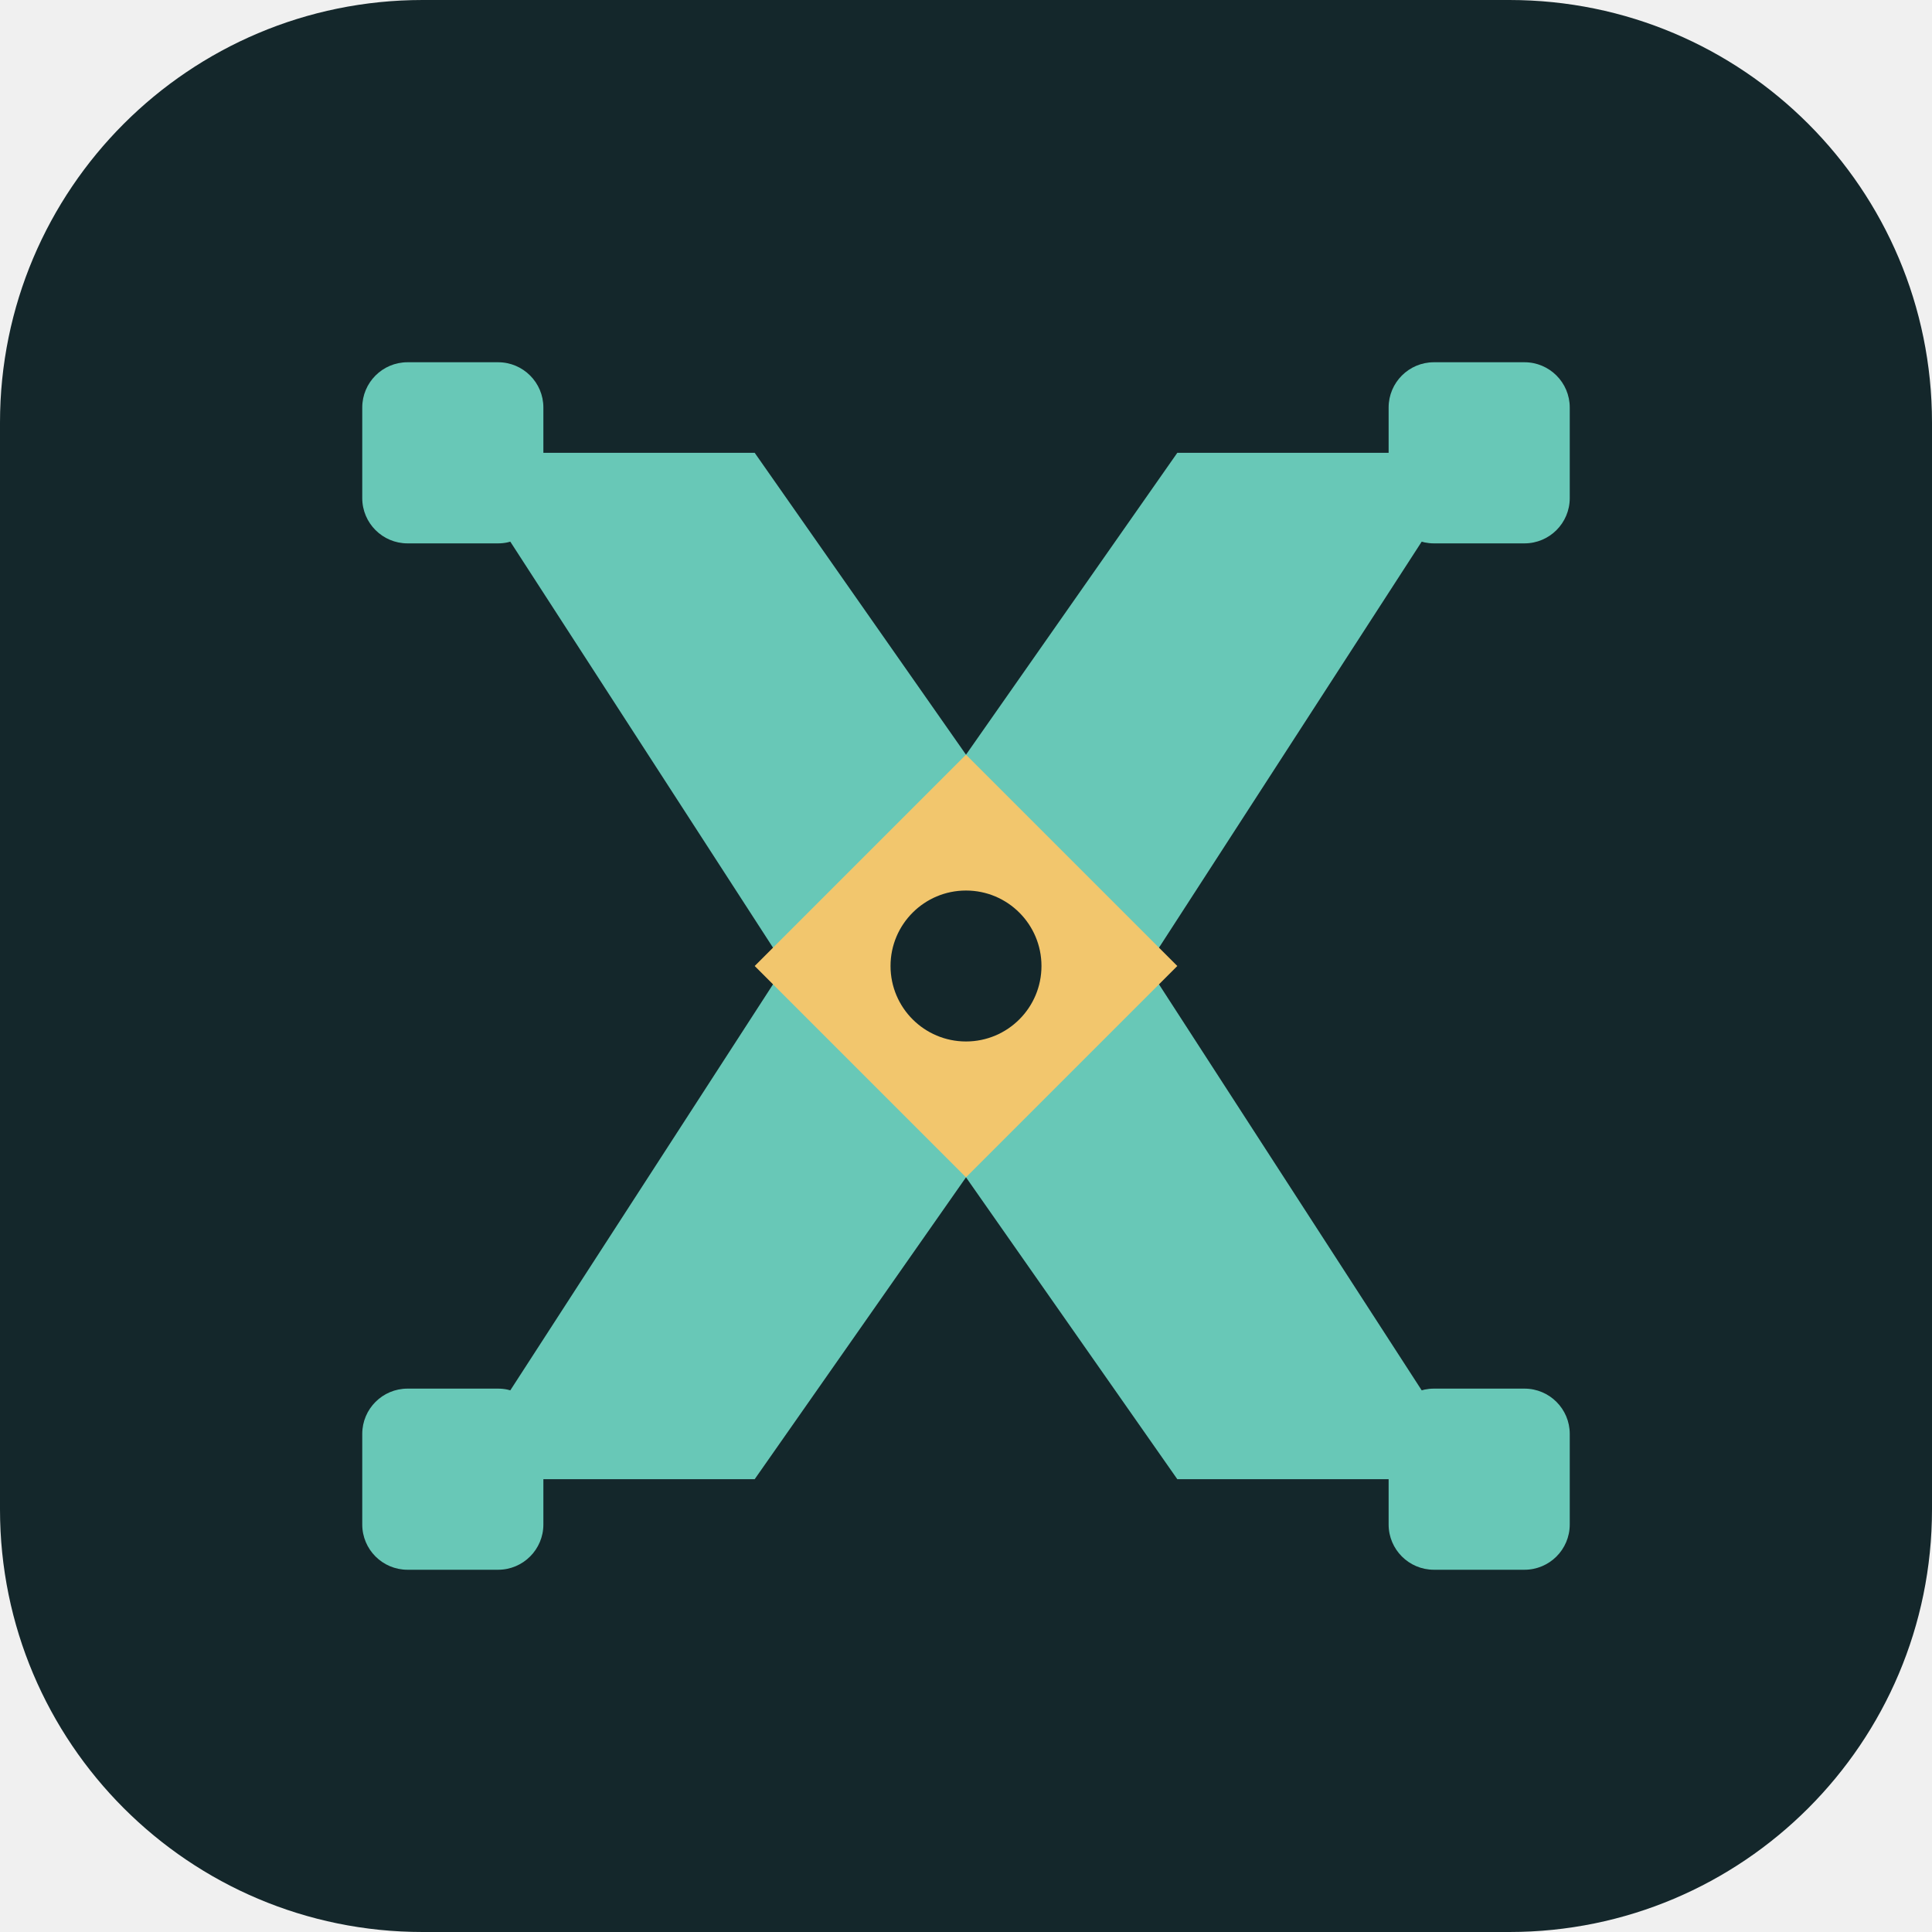
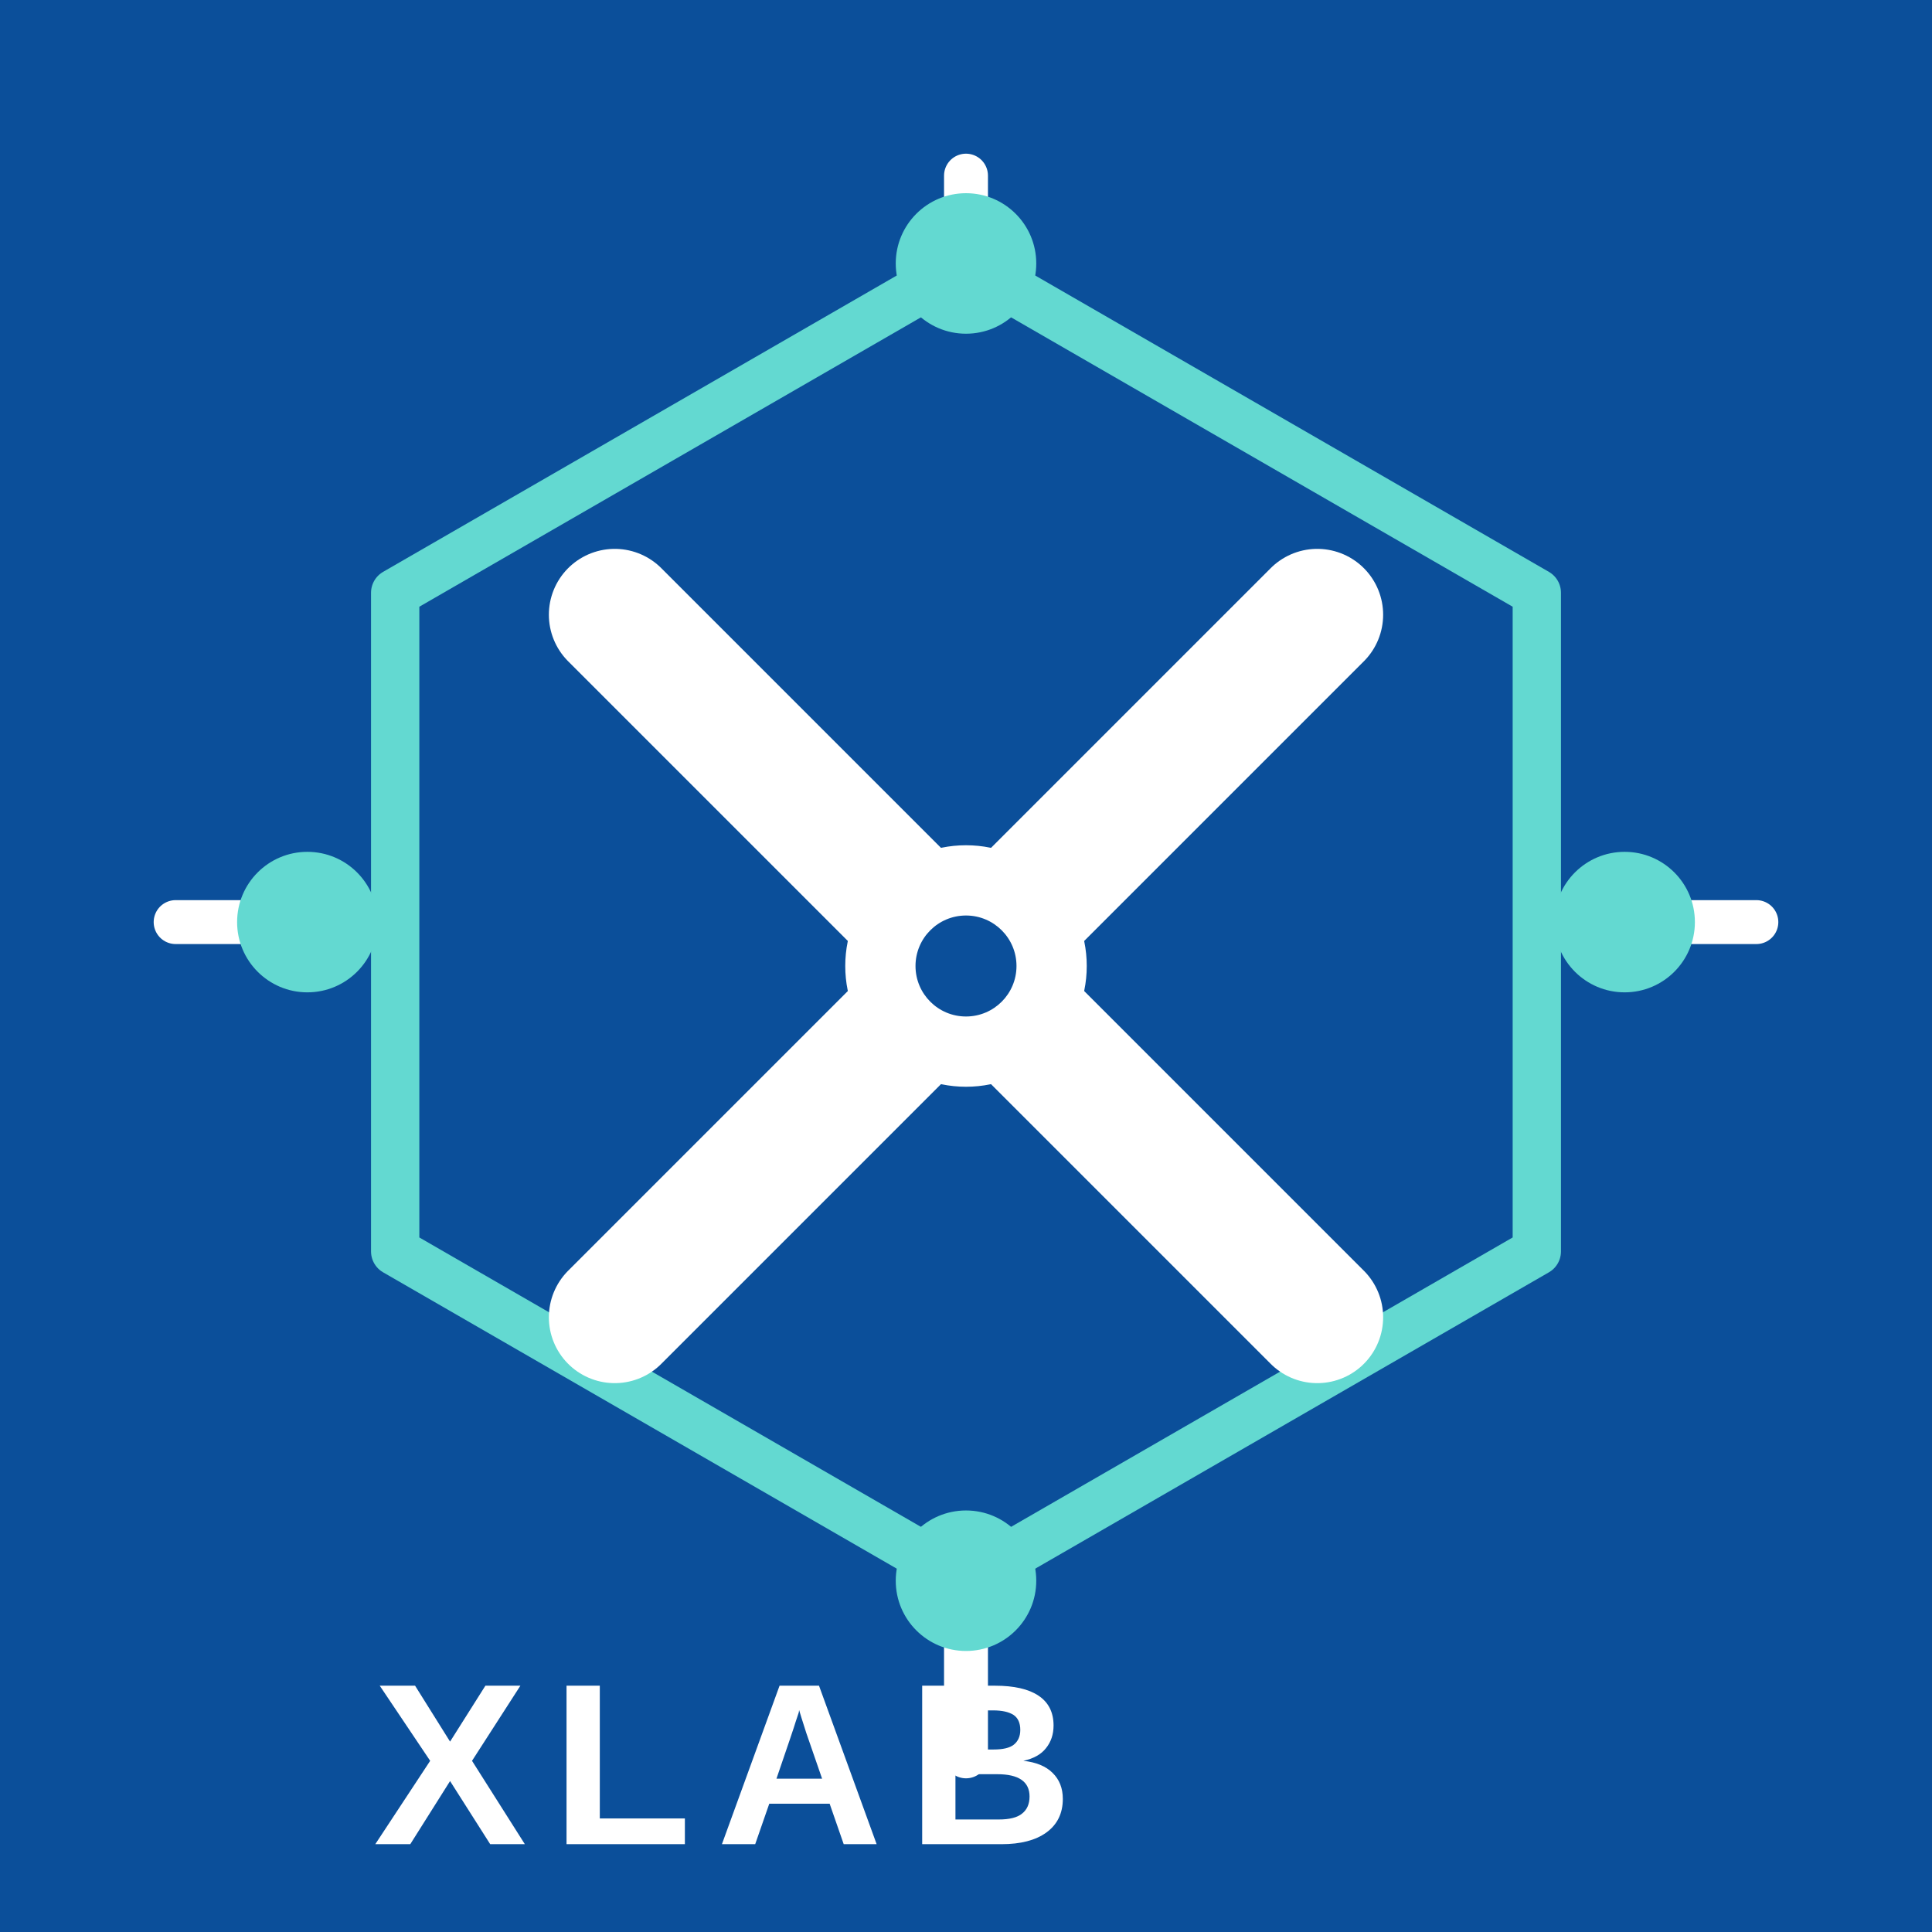
- <svg xmlns="http://www.w3.org/2000/svg" viewBox="0 0 64 64" role="img" aria-labelledby="title desc">
-   <rect width="64" height="64" rx="14" fill="#14272b" />
-   <g fill="#68c8b7">
-     <path d="M15 15h10l7 10 7-10h10L38 32l11 17H39l-7-10-7 10H15l11-17z" />
-     <rect x="12" y="12" width="6" height="6" rx="1.5" />
-     <rect x="46" y="12" width="6" height="6" rx="1.5" />
-     <rect x="12" y="46" width="6" height="6" rx="1.5" />
-     <rect x="46" y="46" width="6" height="6" rx="1.5" />
+ <svg xmlns="http://www.w3.org/2000/svg" viewBox="0 0 88 88" role="img" aria-labelledby="title desc">
+   <rect width="88" height="88" fill="#0b4f9a" />
+   <g fill="none" stroke="#fff" stroke-linecap="round" stroke-linejoin="round">
+     <path d="M44 12 70 27v30L44 72 18 57V27z" stroke="#63d9d1" stroke-width="2.2" />
+     <path d="M28 28 60 60M60 28 28 60" stroke="#fff" stroke-width="6" />
+     <path d="M44 8v6M44 72v8M14 42H8M74 42h6" stroke="#fff" stroke-width="2" />
  </g>
-   <path d="m32 25 7 7-7 7-7-7z" fill="#f2c66d" />
-   <circle cx="32" cy="32" r="2.5" fill="#14272b" />
+   <g fill="#63d9d1">
+     <circle cx="44" cy="12" r="3.2" />
+     <circle cx="44" cy="72" r="3.2" />
+     <circle cx="14" cy="42" r="3.2" />
+     <circle cx="74" cy="42" r="3.2" />
+   </g>
+   <circle cx="44" cy="44" r="5.5" fill="#fff" />
+   <circle cx="44" cy="44" r="2.3" fill="#0b4f9a" />
+   <text x="17" y="84" fill="#fff" font-family="Arial, Helvetica, sans-serif" font-size="10.5" font-weight="700" letter-spacing="1.1">XLAB</text>
</svg>
